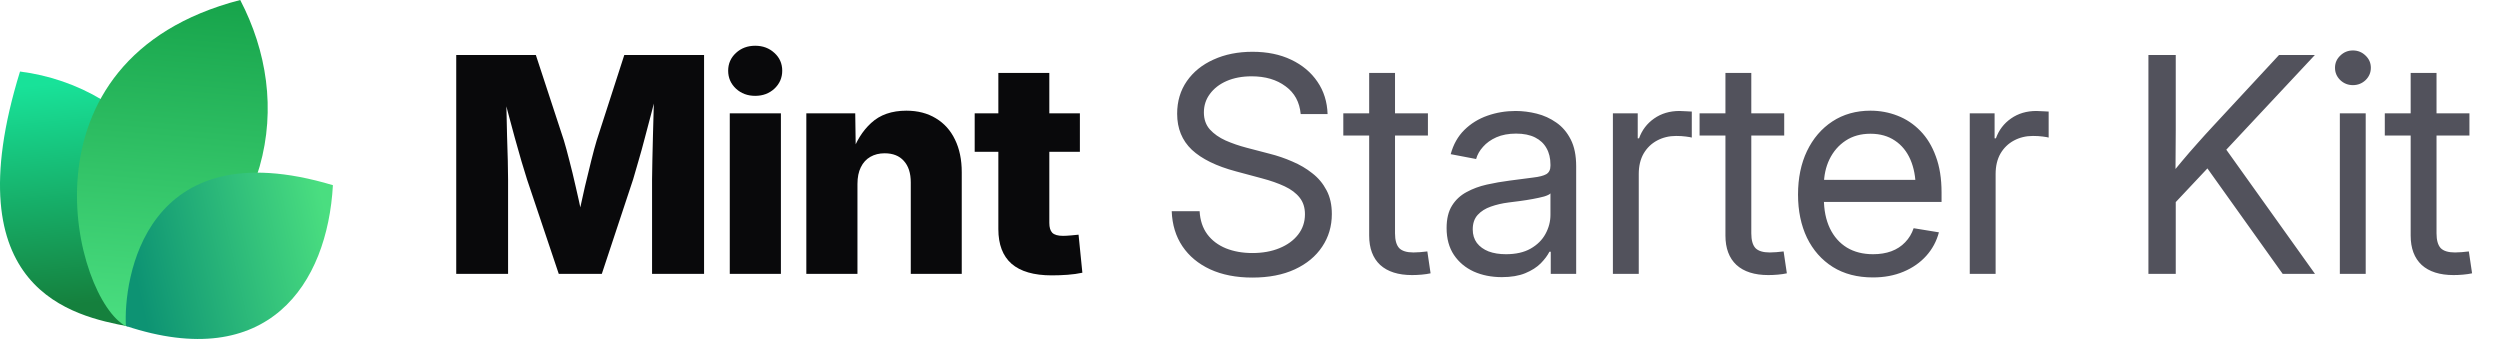
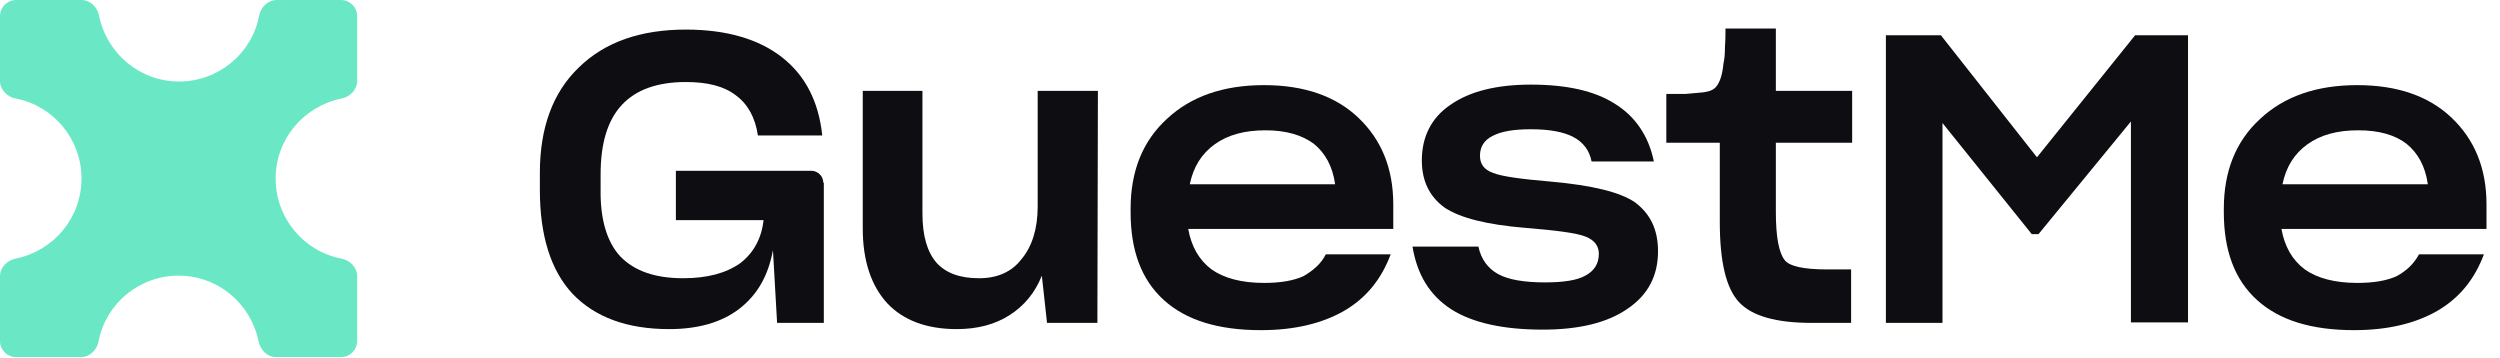
- <svg xmlns="http://www.w3.org/2000/svg" width="177" height="24" viewBox="0 0 177 24" fill="none">
-   <path d="M9.061 23.108C5.268 22.377 -3.391 20.627 1.417 5.064C9.634 6.099 16.973 14.064 9.061 23.108Z" fill="url(#paint0_linear_17557_2020)" />
-   <path d="M8.919 23.094C5.276 21.222 0.784 4.209 17.007 0C20.757 7.193 19.621 16.545 8.919 23.094Z" fill="url(#paint1_linear_17557_2020)" />
-   <path d="M8.914 23.079C8.735 19.882 10.159 9.085 23.57 13.111C23.181 20.123 18.984 26.418 8.914 23.079Z" fill="url(#paint2_linear_17557_2020)" />
-   <path d="M32.301 19.392V3.894H37.938L39.925 9.948C40.036 10.315 40.164 10.787 40.31 11.362C40.462 11.938 40.611 12.552 40.757 13.204C40.91 13.855 41.048 14.483 41.173 15.086C41.305 15.682 41.412 16.192 41.495 16.615H40.695C40.771 16.192 40.871 15.682 40.996 15.086C41.128 14.49 41.267 13.866 41.412 13.214C41.565 12.562 41.714 11.948 41.86 11.373C42.005 10.79 42.133 10.315 42.244 9.948L44.2 3.894H49.848V19.392H46.166V12.704C46.166 12.357 46.173 11.917 46.187 11.383C46.2 10.849 46.214 10.27 46.228 9.646C46.249 9.022 46.266 8.391 46.28 7.753C46.301 7.115 46.311 6.519 46.311 5.964H46.623C46.485 6.561 46.332 7.181 46.166 7.826C45.999 8.471 45.833 9.102 45.666 9.719C45.507 10.336 45.351 10.901 45.198 11.414C45.053 11.928 44.928 12.357 44.824 12.704L42.608 19.392H39.561L37.314 12.704C37.203 12.357 37.072 11.928 36.919 11.414C36.773 10.901 36.614 10.34 36.441 9.729C36.274 9.112 36.104 8.481 35.931 7.836C35.764 7.192 35.608 6.567 35.463 5.964H35.827C35.834 6.512 35.844 7.105 35.858 7.743C35.872 8.374 35.886 9.005 35.9 9.636C35.92 10.26 35.938 10.839 35.952 11.373C35.965 11.907 35.972 12.351 35.972 12.704V19.392H32.301ZM51.668 19.392V8.024H55.288V19.392H51.668ZM53.468 6.786C52.927 6.786 52.473 6.616 52.105 6.276C51.738 5.93 51.554 5.507 51.554 5.007C51.554 4.508 51.738 4.088 52.105 3.749C52.473 3.409 52.927 3.239 53.468 3.239C54.009 3.239 54.463 3.409 54.83 3.749C55.198 4.082 55.382 4.501 55.382 5.007C55.382 5.507 55.198 5.93 54.83 6.276C54.463 6.616 54.009 6.786 53.468 6.786ZM60.708 13.027V19.392H57.088V8.024H60.551L60.593 10.967H60.281C60.593 10.024 61.061 9.268 61.685 8.7C62.309 8.124 63.138 7.836 64.171 7.836C64.975 7.836 65.672 8.017 66.262 8.377C66.851 8.731 67.302 9.234 67.614 9.885C67.933 10.537 68.092 11.307 68.092 12.194V19.392H64.483V12.912C64.483 12.26 64.32 11.754 63.994 11.394C63.675 11.033 63.221 10.853 62.632 10.853C62.25 10.853 61.914 10.936 61.623 11.102C61.332 11.269 61.106 11.515 60.947 11.841C60.787 12.16 60.708 12.555 60.708 13.027ZM76.456 8.024V10.749H69.008V8.024H76.456ZM70.683 5.163H74.292V15.783C74.292 16.102 74.361 16.334 74.5 16.48C74.646 16.625 74.899 16.698 75.259 16.698C75.405 16.698 75.596 16.688 75.831 16.667C76.074 16.646 76.251 16.629 76.362 16.615L76.632 19.309C76.313 19.378 75.963 19.427 75.582 19.455C75.207 19.482 74.836 19.496 74.469 19.496C73.2 19.496 72.25 19.222 71.619 18.674C70.995 18.127 70.683 17.308 70.683 16.22V5.163Z" fill="#09090B" />
-   <path d="M88.667 19.652C87.523 19.652 86.528 19.458 85.682 19.07C84.843 18.681 84.188 18.137 83.716 17.437C83.245 16.736 82.992 15.908 82.957 14.951H84.933C84.968 15.596 85.148 16.14 85.474 16.584C85.8 17.021 86.24 17.354 86.795 17.582C87.35 17.804 87.974 17.915 88.667 17.915C89.388 17.915 90.026 17.801 90.581 17.572C91.143 17.343 91.583 17.024 91.902 16.615C92.228 16.199 92.391 15.717 92.391 15.169C92.391 14.698 92.266 14.306 92.017 13.994C91.767 13.675 91.413 13.408 90.956 13.193C90.498 12.978 89.954 12.787 89.323 12.621L87.502 12.132C86.123 11.765 85.082 11.255 84.382 10.603C83.689 9.944 83.342 9.095 83.342 8.055C83.342 7.174 83.571 6.404 84.028 5.746C84.486 5.087 85.117 4.577 85.921 4.217C86.726 3.849 87.645 3.666 88.678 3.666C89.718 3.666 90.63 3.853 91.413 4.227C92.204 4.602 92.824 5.122 93.275 5.787C93.726 6.446 93.965 7.209 93.993 8.076H92.089C92.013 7.23 91.656 6.574 91.018 6.11C90.387 5.638 89.586 5.403 88.615 5.403C87.95 5.403 87.36 5.513 86.847 5.735C86.341 5.957 85.946 6.262 85.661 6.651C85.377 7.032 85.235 7.469 85.235 7.961C85.235 8.447 85.377 8.849 85.661 9.168C85.946 9.48 86.317 9.74 86.774 9.948C87.232 10.149 87.724 10.319 88.251 10.457L89.884 10.884C90.439 11.023 90.977 11.206 91.496 11.435C92.023 11.657 92.495 11.934 92.911 12.267C93.334 12.593 93.67 12.995 93.92 13.474C94.17 13.945 94.294 14.504 94.294 15.149C94.294 16.015 94.066 16.788 93.608 17.468C93.157 18.148 92.512 18.681 91.673 19.07C90.834 19.458 89.832 19.652 88.667 19.652ZM101.097 8.024V9.594H95.106V8.024H101.097ZM96.937 5.163H98.767V16.521C98.767 17 98.865 17.347 99.059 17.562C99.26 17.77 99.6 17.874 100.078 17.874C100.21 17.874 100.366 17.867 100.546 17.853C100.733 17.832 100.903 17.815 101.056 17.801L101.285 19.351C101.097 19.392 100.886 19.423 100.65 19.444C100.414 19.465 100.189 19.475 99.974 19.475C98.996 19.475 98.244 19.236 97.717 18.758C97.197 18.272 96.937 17.579 96.937 16.677V5.163ZM106.33 19.621C105.595 19.621 104.932 19.489 104.343 19.226C103.754 18.955 103.285 18.564 102.939 18.05C102.592 17.53 102.419 16.896 102.419 16.147C102.419 15.495 102.547 14.965 102.804 14.556C103.06 14.146 103.403 13.828 103.833 13.599C104.263 13.363 104.742 13.186 105.269 13.068C105.796 12.95 106.333 12.857 106.881 12.787C107.574 12.69 108.132 12.617 108.555 12.569C108.978 12.52 109.287 12.441 109.481 12.33C109.675 12.212 109.772 12.014 109.772 11.737V11.654C109.772 11.203 109.679 10.815 109.492 10.489C109.311 10.163 109.041 9.91 108.68 9.729C108.32 9.549 107.872 9.459 107.338 9.459C106.805 9.459 106.34 9.546 105.945 9.719C105.556 9.892 105.241 10.118 104.998 10.395C104.755 10.665 104.593 10.953 104.509 11.258L102.71 10.915C102.897 10.222 103.22 9.65 103.677 9.199C104.135 8.748 104.679 8.412 105.31 8.19C105.941 7.968 106.607 7.857 107.307 7.857C107.8 7.857 108.295 7.92 108.795 8.044C109.301 8.169 109.765 8.381 110.188 8.679C110.611 8.97 110.951 9.369 111.208 9.875C111.464 10.374 111.593 11.005 111.593 11.768V19.392H109.793V17.822H109.7C109.568 18.085 109.363 18.359 109.086 18.643C108.809 18.921 108.444 19.153 107.994 19.34C107.543 19.527 106.988 19.621 106.33 19.621ZM106.621 17.998C107.321 17.998 107.904 17.867 108.368 17.603C108.84 17.333 109.19 16.986 109.419 16.563C109.654 16.133 109.772 15.682 109.772 15.211V13.692C109.703 13.769 109.554 13.841 109.325 13.911C109.096 13.973 108.829 14.032 108.524 14.088C108.226 14.143 107.921 14.192 107.609 14.233C107.304 14.275 107.033 14.309 106.798 14.337C106.354 14.393 105.938 14.49 105.549 14.628C105.168 14.76 104.86 14.954 104.624 15.211C104.388 15.467 104.27 15.811 104.27 16.241C104.27 16.615 104.367 16.934 104.561 17.198C104.762 17.461 105.04 17.662 105.393 17.801C105.747 17.933 106.156 17.998 106.621 17.998ZM114.193 19.392V8.024H115.951V9.792H116.045C116.253 9.209 116.61 8.741 117.116 8.388C117.622 8.034 118.219 7.857 118.905 7.857C119.058 7.857 119.217 7.864 119.384 7.878C119.55 7.885 119.682 7.892 119.779 7.899V9.74C119.716 9.719 119.578 9.695 119.363 9.667C119.155 9.639 118.922 9.625 118.666 9.625C118.174 9.625 117.726 9.733 117.324 9.948C116.922 10.163 116.603 10.471 116.367 10.874C116.138 11.276 116.024 11.758 116.024 12.319V19.392H114.193ZM126.322 8.024V9.594H120.33V8.024H126.322ZM122.161 5.163H123.992V16.521C123.992 17 124.089 17.347 124.283 17.562C124.484 17.77 124.824 17.874 125.302 17.874C125.434 17.874 125.59 17.867 125.77 17.853C125.958 17.832 126.127 17.815 126.28 17.801L126.509 19.351C126.322 19.392 126.11 19.423 125.874 19.444C125.639 19.465 125.413 19.475 125.198 19.475C124.221 19.475 123.468 19.236 122.941 18.758C122.421 18.272 122.161 17.579 122.161 16.677V5.163ZM132.604 19.642C131.502 19.642 130.555 19.396 129.765 18.903C128.974 18.404 128.364 17.714 127.934 16.834C127.511 15.946 127.3 14.927 127.3 13.775C127.3 12.611 127.511 11.584 127.934 10.697C128.364 9.802 128.964 9.102 129.734 8.596C130.51 8.089 131.408 7.836 132.428 7.836C133.1 7.836 133.738 7.954 134.341 8.19C134.952 8.426 135.489 8.783 135.954 9.261C136.425 9.74 136.793 10.343 137.056 11.071C137.327 11.792 137.462 12.645 137.462 13.63V14.296H128.433V12.735H136.463L135.631 13.297C135.631 12.541 135.506 11.876 135.257 11.3C135.007 10.725 134.643 10.277 134.165 9.958C133.686 9.632 133.107 9.469 132.428 9.469C131.748 9.469 131.162 9.632 130.67 9.958C130.177 10.284 129.796 10.725 129.526 11.279C129.262 11.827 129.13 12.441 129.13 13.12V14.046C129.13 14.864 129.273 15.572 129.557 16.168C129.841 16.757 130.243 17.211 130.763 17.53C131.283 17.842 131.901 17.998 132.615 17.998C133.093 17.998 133.523 17.929 133.905 17.79C134.293 17.645 134.619 17.433 134.882 17.156C135.153 16.879 135.354 16.546 135.486 16.157L137.275 16.449C137.108 17.08 136.81 17.634 136.38 18.113C135.95 18.591 135.413 18.966 134.768 19.236C134.123 19.507 133.402 19.642 132.604 19.642ZM139.459 19.392V8.024H141.217V9.792H141.311C141.519 9.209 141.876 8.741 142.382 8.388C142.888 8.034 143.485 7.857 144.171 7.857C144.324 7.857 144.483 7.864 144.649 7.878C144.816 7.885 144.948 7.892 145.045 7.899V9.74C144.982 9.719 144.844 9.695 144.629 9.667C144.421 9.639 144.188 9.625 143.932 9.625C143.439 9.625 142.992 9.733 142.59 9.948C142.188 10.163 141.869 10.471 141.633 10.874C141.404 11.276 141.29 11.758 141.29 12.319V19.392H139.459ZM153.429 14.961V12.715C153.783 12.257 154.136 11.82 154.49 11.404C154.844 10.981 155.204 10.565 155.572 10.156C155.939 9.74 156.314 9.327 156.695 8.918L161.355 3.894H163.893L157.277 10.967H157.184L153.429 14.961ZM152.108 19.392V3.894H154.043V9.241L154.022 12.559L154.043 13.505V19.392H152.108ZM161.615 19.392L155.967 11.477L157.173 9.969L163.903 19.392H161.615ZM165.661 19.392V8.024H167.492V19.392H165.661ZM166.587 6.027C166.24 6.027 165.942 5.909 165.692 5.673C165.443 5.43 165.318 5.139 165.318 4.799C165.318 4.459 165.443 4.172 165.692 3.936C165.942 3.693 166.24 3.572 166.587 3.572C166.934 3.572 167.232 3.693 167.482 3.936C167.731 4.172 167.856 4.459 167.856 4.799C167.856 5.139 167.731 5.43 167.482 5.673C167.232 5.909 166.934 6.027 166.587 6.027ZM174.836 8.024V9.594H168.844V8.024H174.836ZM170.675 5.163H172.506V16.521C172.506 17 172.603 17.347 172.797 17.562C172.998 17.77 173.338 17.874 173.816 17.874C173.948 17.874 174.104 17.867 174.284 17.853C174.472 17.832 174.641 17.815 174.794 17.801L175.023 19.351C174.836 19.392 174.624 19.423 174.388 19.444C174.153 19.465 173.927 19.475 173.712 19.475C172.735 19.475 171.982 19.236 171.455 18.758C170.935 18.272 170.675 17.579 170.675 16.677V5.163Z" fill="#52525C" />
-   <defs>
-     <linearGradient id="paint0_linear_17557_2020" x1="3.776" y1="5.916" x2="5.232" y2="21.559" gradientUnits="userSpaceOnUse">
-       <stop stop-color="#18E299" />
-       <stop offset="1" stop-color="#15803D" />
-     </linearGradient>
-     <linearGradient id="paint1_linear_17557_2020" x1="12.171" y1="-0.718" x2="10.19" y2="22.983" gradientUnits="userSpaceOnUse">
-       <stop stop-color="#16A34A" />
-       <stop offset="1" stop-color="#4ADE80" />
-     </linearGradient>
-     <linearGradient id="paint2_linear_17557_2020" x1="23.133" y1="15.353" x2="9.338" y2="18.52" gradientUnits="userSpaceOnUse">
-       <stop stop-color="#4ADE80" />
-       <stop offset="1" stop-color="#0D9373" />
-     </linearGradient>
-   </defs>
+ <svg xmlns="http://www.w3.org/2000/svg" width="168" height="24" viewBox="0 0 168 24" fill="none">
+   <path fill-rule="evenodd" clip-rule="evenodd" d="M18.593 0C18 0 17.512 0.488 17.407 1.081C16.919 3.593 14.686 5.477 12.035 5.477C9.384 5.477 7.186 3.593 6.663 1.081C6.558 0.488 6.07 0 5.477 0H1.081C0.488 0 0 0.488 0 1.081V5.442C0 6.035 0.488 6.523 1.081 6.628C3.593 7.116 5.477 9.349 5.477 12C5.477 14.651 3.593 16.849 1.081 17.372C0.488 17.477 0 17.965 0 18.558V22.919C0 23.512 0.488 24 1.081 24H5.442C6.035 24 6.523 23.512 6.628 22.919C7.116 20.407 9.349 18.523 12 18.523C14.651 18.523 16.849 20.407 17.372 22.919C17.477 23.512 17.965 24 18.558 24H22.919C23.512 24 24 23.512 24 22.919V18.558C24 17.965 23.512 17.477 22.919 17.372C20.407 16.884 18.523 14.651 18.523 12C18.523 9.349 20.407 7.151 22.919 6.628C23.512 6.523 24 6.035 24 5.442V1.081C24 0.488 23.512 0 22.919 0H18.593Z" fill="#6AE8C5" />
+   <path d="M73.744 21.698H70.36L70.011 18.523C69.558 19.674 68.825 20.547 67.849 21.174C66.872 21.802 65.686 22.116 64.29 22.116C62.267 22.116 60.697 21.523 59.616 20.372C58.535 19.186 57.977 17.512 57.977 15.349V6.105H61.988V14.337C61.988 15.837 62.302 16.919 62.93 17.651C63.558 18.349 64.5 18.698 65.79 18.698C67.011 18.698 67.988 18.279 68.651 17.407C69.349 16.57 69.732 15.384 69.732 13.884V6.105H73.779L73.744 21.698Z" fill="#0D0D12" />
+   <path d="M89.093 17.093H93.453C92.825 18.767 91.814 20.023 90.314 20.895C88.849 21.733 87 22.186 84.732 22.186C81.872 22.186 79.709 21.523 78.209 20.163C76.709 18.802 75.977 16.849 75.977 14.267V14.023C75.977 11.512 76.779 9.488 78.418 7.988C80.023 6.488 82.186 5.721 84.942 5.721C87.628 5.721 89.756 6.453 91.29 7.919C92.825 9.384 93.628 11.302 93.628 13.744V15.384H79.849C80.058 16.57 80.581 17.477 81.418 18.105C82.256 18.698 83.442 19.012 84.942 19.012C86.023 19.012 86.895 18.872 87.593 18.558C88.256 18.174 88.779 17.721 89.093 17.093ZM85.046 8.756C83.616 8.756 82.5 9.07 81.628 9.698C80.756 10.326 80.198 11.198 79.953 12.384H89.721C89.546 11.163 89.058 10.291 88.29 9.663C87.488 9.07 86.407 8.756 85.046 8.756Z" fill="#0D0D12" />
+   <path d="M111.419 16.884C111.419 18.523 110.756 19.814 109.361 20.756C108 21.698 106.082 22.151 103.675 22.151C101.024 22.151 98.966 21.698 97.535 20.791C96.07 19.849 95.233 18.453 94.919 16.57H99.349C99.524 17.407 99.977 18.035 100.675 18.419C101.372 18.802 102.454 18.977 103.814 18.977C105.07 18.977 105.977 18.837 106.535 18.523C107.128 18.209 107.442 17.721 107.442 17.058C107.442 16.535 107.163 16.151 106.57 15.907C105.977 15.663 104.651 15.488 102.524 15.314C99.942 15.105 98.128 14.651 97.082 13.954C96.07 13.221 95.547 12.174 95.547 10.779C95.547 9.209 96.175 7.919 97.466 7.046C98.756 6.14 100.57 5.686 102.872 5.686C105.279 5.686 107.163 6.105 108.524 6.977C109.884 7.814 110.791 9.14 111.14 10.849H106.954C106.814 10.116 106.396 9.558 105.733 9.209C105.07 8.86 104.128 8.686 102.872 8.686C101.721 8.686 100.884 8.826 100.291 9.14C99.733 9.419 99.454 9.872 99.454 10.465C99.454 11.023 99.733 11.407 100.326 11.616C100.919 11.861 102.245 12.035 104.268 12.209C106.989 12.454 108.872 12.907 109.884 13.605C110.896 14.372 111.419 15.419 111.419 16.884Z" fill="#0D0D12" />
+   <path d="M122.756 18.105H124.395V21.698H121.744C119.372 21.698 117.732 21.244 116.86 20.302C115.988 19.36 115.57 17.581 115.57 14.895V9.593H111.977V6.314C112.535 6.314 112.953 6.314 113.232 6.314C113.511 6.279 113.791 6.279 114.035 6.244C114.663 6.209 115.116 6.105 115.325 5.826C115.57 5.547 115.744 5.023 115.814 4.291C115.884 3.977 115.918 3.628 115.918 3.14C115.953 2.686 115.953 2.233 115.953 1.919H119.337V6.105H124.465V9.593H119.337V14.233C119.337 15.942 119.546 16.988 119.93 17.477C120.244 17.895 121.221 18.105 122.756 18.105Z" fill="#0D0D12" />
+   <path d="M136.988 15.733H136.535L130.535 8.267V21.698H126.732V2.372H130.43L136.884 10.57L143.477 2.372H147.035V21.663H143.198V8.163L136.988 15.733Z" fill="#0D0D12" />
+   <path d="M162.558 17.093H166.918C166.29 18.767 165.279 20.023 163.779 20.895C162.314 21.733 160.465 22.186 158.197 22.186C155.337 22.186 153.174 21.523 151.674 20.163C150.174 18.802 149.441 16.849 149.441 14.267V14.023C149.441 11.512 150.244 9.488 151.883 7.988C153.488 6.488 155.651 5.721 158.407 5.721C161.093 5.721 163.22 6.453 164.755 7.919C166.29 9.384 167.093 11.302 167.093 13.744V15.384H153.314C153.523 16.57 154.046 17.477 154.883 18.105C155.72 18.698 156.907 19.012 158.407 19.012C159.488 19.012 160.36 18.872 161.058 18.558C161.755 18.174 162.209 17.721 162.558 17.093ZM158.476 8.756C157.046 8.756 155.93 9.07 155.058 9.698C154.186 10.326 153.627 11.198 153.383 12.384H163.151C162.976 11.163 162.488 10.291 161.72 9.663C160.953 9.07 159.872 8.756 158.476 8.756Z" fill="#0D0D12" />
+   <path d="M55.326 12.279C55.326 11.826 54.942 11.477 54.523 11.477H51.279H45.419V14.791H51.314C51.175 16.012 50.651 16.988 49.744 17.686C48.803 18.349 47.547 18.698 45.907 18.698C44.023 18.698 42.628 18.209 41.686 17.233C40.779 16.256 40.326 14.721 40.361 12.698V11.721C40.361 9.663 40.814 8.093 41.791 7.047C42.733 6.035 44.163 5.512 46.082 5.512C47.547 5.512 48.663 5.791 49.465 6.419C50.268 7.012 50.756 7.919 50.931 9.105H55.256C55.012 6.802 54.105 5.058 52.535 3.837C50.965 2.616 48.803 1.988 46.082 1.988C43.047 1.988 40.64 2.826 38.896 4.535C37.151 6.209 36.279 8.581 36.279 11.616V12.767C36.279 15.837 37.012 18.174 38.477 19.744C39.977 21.314 42.14 22.116 44.965 22.116C46.919 22.116 48.489 21.663 49.675 20.756C50.896 19.814 51.628 18.523 51.942 16.814L52.221 21.698H55.361V15.558V12.279H55.326Z" fill="#0D0D12" />
</svg>
